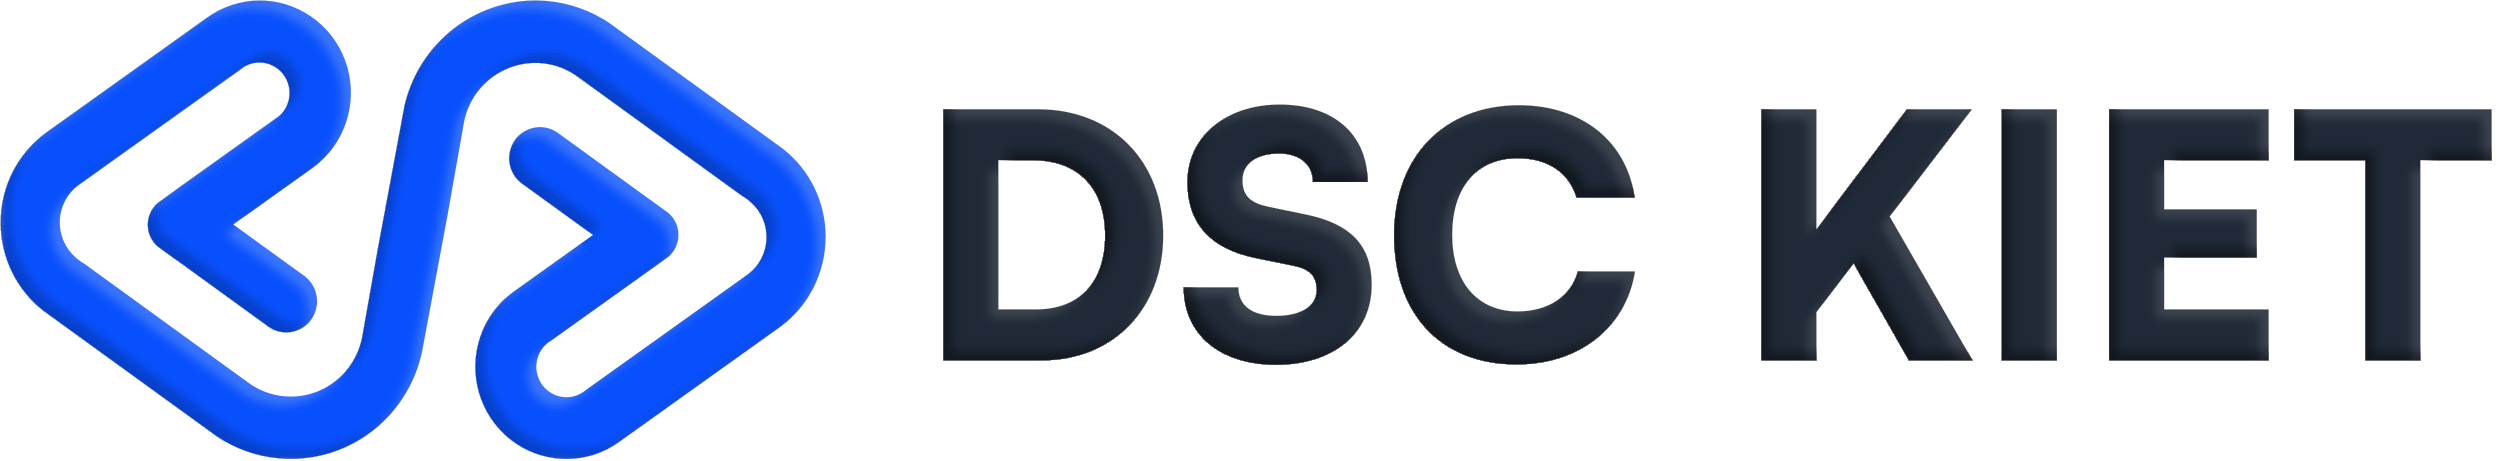
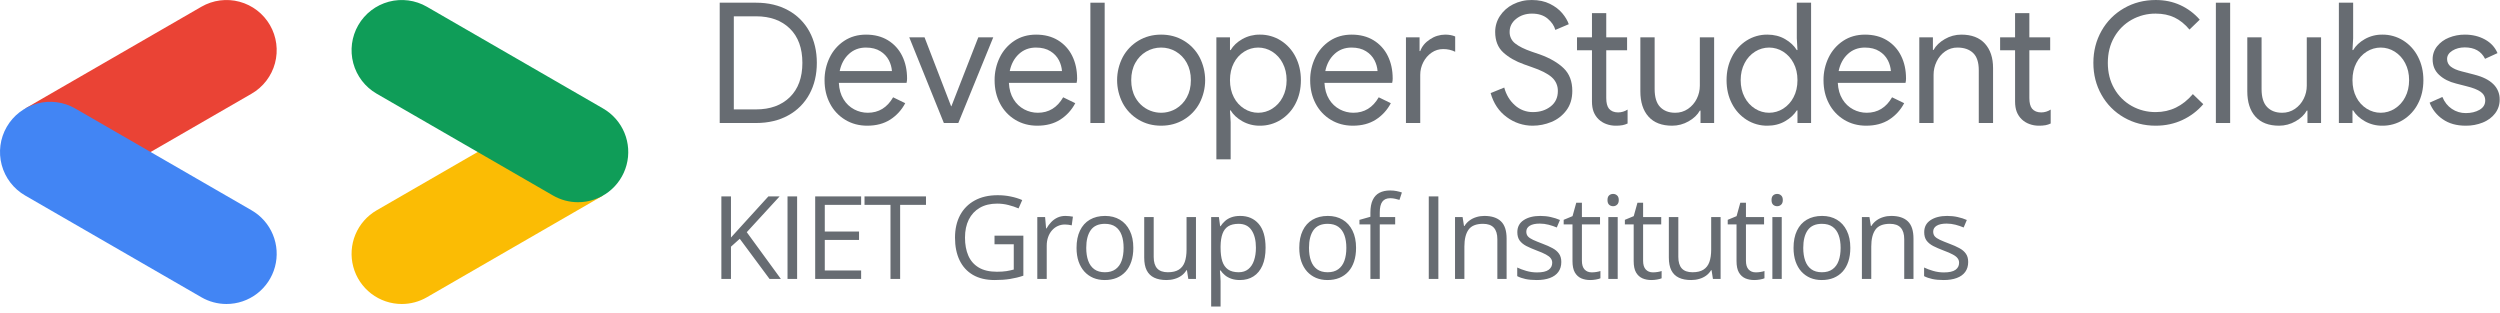
- <svg xmlns="http://www.w3.org/2000/svg" width="1091" height="201" viewBox="0 0 1091 201" fill="none">
-   <g filter="url(#filter0_ii)">
-     <path d="M360.301 103.211V103.322C360.306 111.066 358.477 118.697 354.967 125.577C351.457 132.457 346.368 138.384 340.129 142.862L270.197 192.819C263.483 197.66 255.442 200.256 247.198 200.245C246.519 200.245 245.848 200.245 245.177 200.193C236.96 199.772 229.076 196.778 222.613 191.624C216.149 186.47 211.427 179.411 209.097 171.423C206.767 163.435 206.944 154.911 209.605 147.029C212.266 139.147 217.28 132.297 223.952 127.424C224.292 127.166 224.641 126.917 224.997 126.676L236.034 118.803L258.821 102.531L242.291 90.549L228.172 80.338L227.637 79.951C224.786 77.793 222.897 74.577 222.388 71.01C221.878 67.442 222.79 63.816 224.92 60.929C227.052 58.042 230.228 56.13 233.751 55.614C237.275 55.098 240.857 56.021 243.708 58.178L262.904 72.095L282.015 85.942L285.021 88.117L290.327 91.959L291.524 92.818L291.626 92.904C293.018 94.071 294.139 95.534 294.907 97.189C295.677 98.844 296.076 100.651 296.076 102.48C296.076 104.309 295.677 106.116 294.907 107.771C294.139 109.426 293.018 110.889 291.626 112.055L290.081 113.156L281.744 119.164L270.639 127.089L270.316 127.321L240.601 148.543C239.94 148.929 239.315 149.375 238.733 149.875C236.209 152.027 234.576 155.061 234.16 158.376C233.745 161.691 234.577 165.042 236.491 167.764C238.406 170.485 241.262 172.377 244.492 173.063C247.722 173.75 251.089 173.18 253.922 171.467C254.522 171.111 255.09 170.703 255.62 170.247L285.411 148.973L289.597 145.982L325.127 120.599L325.263 120.505C325.645 120.255 326.018 119.989 326.375 119.714C328.781 117.932 330.761 115.627 332.17 112.967C333.578 110.308 334.38 107.362 334.516 104.348C334.651 101.333 334.117 98.326 332.951 95.548C331.787 92.77 330.021 90.292 327.784 88.297C326.62 87.234 325.341 86.305 323.973 85.529L292.186 62.493L289.64 60.637L252.878 33.991C252.41 33.63 251.926 33.277 251.434 32.942L251.375 32.899C247.357 30.162 242.773 28.39 237.975 27.721C233.177 27.051 228.291 27.501 223.691 29.037C219.091 30.572 214.9 33.151 211.435 36.578C207.971 40.005 205.327 44.189 203.704 48.809C203.209 50.212 202.815 51.648 202.523 53.107L202.261 54.603C202.261 54.603 202.261 54.603 202.261 54.654L195.342 93.704L193.643 102.781L184.763 150.383L184.169 153.546C183.489 156.753 182.54 159.896 181.333 162.941C176.983 173.945 169.475 183.377 159.78 190.02C150.084 196.663 138.644 200.213 126.938 200.211C125.078 200.211 123.236 200.125 121.427 199.944C111.861 199.054 102.663 195.773 94.659 190.395L91.22 187.902L21.806 137.644L18.937 135.555C13.148 131.041 8.459 125.244 5.229 118.609C1.998 111.973 0.313 104.677 0.301 97.279V97.168C0.296 89.424 2.126 81.793 5.636 74.913C9.146 68.034 14.234 62.106 20.474 57.628L90.405 7.671C97.12 2.83 105.161 0.234 113.404 0.245C114.084 0.245 114.754 0.245 115.425 0.297C123.642 0.718 131.527 3.712 137.99 8.866C144.453 14.02 149.176 21.078 151.506 29.067C153.836 37.055 153.658 45.579 150.997 53.461C148.336 61.343 143.322 68.193 136.65 73.066C136.31 73.324 135.963 73.573 135.606 73.814L124.568 81.687L101.791 97.959L118.32 109.941L132.431 120.152C132.606 120.273 132.784 120.402 132.965 120.539C134.377 121.607 135.568 122.947 136.468 124.481C137.369 126.015 137.963 127.714 138.215 129.48C138.468 131.247 138.374 133.046 137.939 134.776C137.505 136.505 136.737 138.131 135.682 139.561C134.627 140.99 133.304 142.196 131.789 143.108C130.273 144.019 128.595 144.62 126.851 144.876C125.106 145.131 123.329 145.036 121.62 144.596C119.912 144.156 118.306 143.38 116.894 142.311L97.698 128.395L78.587 114.548L75.582 112.416L70.276 108.574L69.079 107.715L68.977 107.629C67.585 106.462 66.464 104.999 65.695 103.344C64.926 101.689 64.527 99.882 64.527 98.053C64.527 96.224 64.926 94.417 65.695 92.762C66.464 91.107 67.585 89.644 68.977 88.478L70.522 87.377L78.834 81.326L89.938 73.401L90.261 73.169L119.975 51.947C120.637 51.561 121.262 51.115 121.843 50.614C124.315 48.45 125.899 45.431 126.289 42.147C126.679 38.862 125.846 35.549 123.952 32.853C122.059 30.158 119.241 28.273 116.048 27.568C112.857 26.863 109.519 27.388 106.689 29.04C106.629 29.083 106.561 29.109 106.511 29.152L106.664 29.04C106.063 29.396 105.495 29.805 104.965 30.26L105.135 30.14L104.991 30.26L75.2 51.517L71.014 54.508L35.484 79.891L35.348 79.985C34.966 80.235 34.592 80.501 34.236 80.776C31.83 82.558 29.85 84.864 28.441 87.523C27.032 90.182 26.231 93.128 26.096 96.142C25.96 99.157 26.495 102.164 27.66 104.942C28.825 107.72 30.59 110.198 32.826 112.193L32.945 112.296L32.801 112.193C33.115 112.485 33.438 112.76 33.777 113.052C34.664 113.783 35.613 114.433 36.613 114.995L36.486 114.9L36.638 114.995L68.425 138.031L70.972 139.888L107.734 166.534C108.2 166.895 108.684 167.247 109.177 167.582L109.236 167.625C113.564 170.561 118.539 172.374 123.722 172.905C128.905 173.437 134.138 172.67 138.96 170.672C143.782 168.674 148.045 165.506 151.372 161.448C154.7 157.39 156.991 152.566 158.045 147.4L158.308 145.904C158.308 145.904 158.308 145.904 158.308 145.853L164.854 108.935L166.943 97.761L175.721 50.666L176.511 46.463C177.182 43.434 178.093 40.465 179.236 37.584C183.587 26.564 191.098 17.117 200.804 10.462C210.508 3.806 221.96 0.248 233.682 0.245C235.541 0.245 237.383 0.331 239.192 0.511C248.758 1.402 257.956 4.683 265.961 10.061L269.357 12.554L338.797 62.846L341.666 64.935C347.454 69.449 352.144 75.246 355.374 81.881C358.604 88.516 360.29 95.813 360.301 103.211Z" fill="#0850FD" />
-   </g>
-   <g filter="url(#filter1_ii)">
-     <path d="M454.617 157.245C485.845 157.245 507.601 134.749 507.601 102.781C507.601 70.221 485.253 47.725 453.137 47.725H411.697V157.245H454.617ZM450.769 69.925C470.601 69.925 482.293 82.061 482.293 102.781C482.293 123.057 471.193 135.045 452.249 135.045H435.673V69.925H450.769ZM518.219 79.545C518.219 97.453 528.283 108.553 547.819 112.549L564.543 115.953C571.795 117.433 574.607 120.541 574.607 126.609C574.607 133.565 567.799 137.857 556.995 137.857C546.339 137.857 540.419 133.417 540.419 125.425H516.591C516.591 145.997 532.427 159.169 556.847 159.169C582.007 159.169 598.583 145.405 598.583 124.241C598.583 106.925 589.259 97.601 569.723 93.605L553.295 90.201C545.599 88.573 542.195 85.317 542.195 78.657C542.195 71.405 548.411 66.965 558.179 66.965C567.207 66.965 572.979 71.701 572.979 79.397H596.807C596.807 58.677 582.007 45.653 558.475 45.653C534.943 45.653 518.219 59.713 518.219 79.545ZM661.835 159.021C689.215 159.021 709.639 142.889 713.487 118.469H688.623C685.663 129.273 675.747 135.933 662.279 135.933C644.667 135.933 633.715 123.057 633.715 102.485C633.715 81.617 644.519 69.037 662.279 69.037C675.451 69.037 684.775 75.253 688.031 86.205H713.339C709.935 61.637 690.251 45.949 662.871 45.949C630.163 45.949 608.407 68.445 608.407 102.633C608.407 137.265 628.979 159.021 661.835 159.021ZM792.665 47.725H768.689V157.245H792.665V136.229L808.945 114.917L833.069 157.245H860.745L824.633 94.493L860.449 47.725H832.181L792.665 100.117V47.725ZM897.595 47.725H873.619V157.245H897.595V47.725ZM990.007 157.245V135.045H944.423V112.401H984.827V91.385H944.423V69.925H990.007V47.725H920.447V157.245H990.007ZM1001.19 69.925H1032.27V157.245H1056.24V69.925H1087.32V47.725H1001.19V69.925Z" fill="#1F2937" />
-   </g>
-   <defs>
-     <filter id="filter0_ii" x="-3.699" y="-3.755" width="368" height="208" filterUnits="userSpaceOnUse" color-interpolation-filters="sRGB">
-       <feFlood flood-opacity="0" result="BackgroundImageFix" />
-       <feBlend mode="normal" in="SourceGraphic" in2="BackgroundImageFix" result="shape" />
-       <feColorMatrix in="SourceAlpha" type="matrix" values="0 0 0 0 0 0 0 0 0 0 0 0 0 0 0 0 0 0 127 0" result="hardAlpha" />
-       <feOffset dx="4" dy="-4" />
-       <feGaussianBlur stdDeviation="2" />
-       <feComposite in2="hardAlpha" operator="arithmetic" k2="-1" k3="1" />
-       <feColorMatrix type="matrix" values="0 0 0 0 0 0 0 0 0 0 0 0 0 0 0 0 0 0 0.2 0" />
-       <feBlend mode="normal" in2="shape" result="effect1_innerShadow" />
-       <feColorMatrix in="SourceAlpha" type="matrix" values="0 0 0 0 0 0 0 0 0 0 0 0 0 0 0 0 0 0 127 0" result="hardAlpha" />
-       <feOffset dx="-4" dy="4" />
-       <feGaussianBlur stdDeviation="2" />
-       <feComposite in2="hardAlpha" operator="arithmetic" k2="-1" k3="1" />
-       <feColorMatrix type="matrix" values="0 0 0 0 1 0 0 0 0 1 0 0 0 0 1 0 0 0 0.2 0" />
-       <feBlend mode="normal" in2="effect1_innerShadow" result="effect2_innerShadow" />
-     </filter>
-     <filter id="filter1_ii" x="407.697" y="41.653" width="683.626" height="121.516" filterUnits="userSpaceOnUse" color-interpolation-filters="sRGB">
-       <feFlood flood-opacity="0" result="BackgroundImageFix" />
-       <feBlend mode="normal" in="SourceGraphic" in2="BackgroundImageFix" result="shape" />
-       <feColorMatrix in="SourceAlpha" type="matrix" values="0 0 0 0 0 0 0 0 0 0 0 0 0 0 0 0 0 0 127 0" result="hardAlpha" />
-       <feOffset dx="-4" dy="4" />
-       <feGaussianBlur stdDeviation="2" />
-       <feComposite in2="hardAlpha" operator="arithmetic" k2="-1" k3="1" />
-       <feColorMatrix type="matrix" values="0 0 0 0 0.658 0 0 0 0 0.658 0 0 0 0 0.658 0 0 0 0.2 0" />
-       <feBlend mode="normal" in2="shape" result="effect1_innerShadow" />
-       <feColorMatrix in="SourceAlpha" type="matrix" values="0 0 0 0 0 0 0 0 0 0 0 0 0 0 0 0 0 0 127 0" result="hardAlpha" />
-       <feOffset dx="4" dy="-4" />
-       <feGaussianBlur stdDeviation="2" />
-       <feComposite in2="hardAlpha" operator="arithmetic" k2="-1" k3="1" />
-       <feColorMatrix type="matrix" values="0 0 0 0 0 0 0 0 0 0 0 0 0 0 0 0 0 0 0.4 0" />
-       <feBlend mode="normal" in2="effect1_innerShadow" result="effect2_innerShadow" />
-     </filter>
-   </defs>
+ <svg xmlns="http://www.w3.org/2000/svg" width="4585" height="574" viewBox="0 0 4585 574" fill="none">
+   <path d="M274.313 279.863L461.427 171.83C482.573 159.621 498.003 139.512 504.323 115.926C510.643 92.341 507.334 67.21 495.126 46.064C482.917 24.918 462.808 9.487 439.222 3.167C415.636 -3.152 390.506 0.156 369.36 12.365L46.036 199.039L274.313 279.863Z" fill="#EA4335" />
+   <path d="M415.305 557.524C435.58 557.54 455.294 550.863 471.386 538.53C487.479 526.198 499.051 508.898 504.308 489.317C509.564 469.735 508.21 448.966 500.457 430.232C492.704 411.498 478.984 395.847 461.426 385.708L138.101 199.036C116.955 186.827 91.824 183.519 68.238 189.839C44.652 196.159 24.543 211.59 12.334 232.737C0.126 253.884 -3.182 279.014 3.138 302.6C9.458 326.186 24.889 346.295 46.035 358.504L369.359 545.173C383.32 553.264 399.17 557.524 415.305 557.524Z" fill="#4285F4" />
+   <path d="M736.932 557.524C753.068 557.525 768.918 553.265 782.878 545.175L1106.2 358.504L880.823 276.004L690.81 385.704C673.253 395.844 659.533 411.495 651.78 430.228C644.026 448.962 642.673 469.731 647.929 489.313C653.185 508.894 664.758 526.194 680.851 538.527C696.943 550.859 716.657 557.536 736.931 557.52L736.932 557.524Z" fill="#FBBC04" />
+   <path d="M1060.08 370.856C1080.35 370.872 1100.07 364.195 1116.16 351.862C1132.25 339.53 1143.83 322.23 1149.08 302.649C1154.34 283.067 1152.98 262.298 1145.23 243.564C1137.48 224.831 1123.76 209.18 1106.2 199.04L782.878 12.365C761.732 0.156 736.602 -3.153 713.016 3.167C689.43 9.487 669.321 24.917 657.112 46.063C644.903 67.21 641.594 92.34 647.914 115.926C654.234 139.512 669.664 159.621 690.81 171.83L1014.13 358.505C1028.09 366.593 1043.94 370.854 1060.08 370.856Z" fill="#0F9D58" />
+   <path d="M1319.94 4.945H1386.51C1409.11 4.945 1428.83 9.619 1445.68 18.968C1462.13 27.922 1475.62 41.467 1484.51 57.952C1493.55 74.593 1498.07 93.699 1498.07 115.272C1498.07 136.845 1493.55 155.953 1484.51 172.597C1475.62 189.083 1462.13 202.628 1445.68 211.581C1428.83 220.932 1409.11 225.606 1386.51 225.602H1319.94V4.945ZM1386.51 200.637C1412.6 200.637 1433.3 193.137 1448.61 178.137C1463.92 163.137 1471.57 142.181 1471.57 115.27C1471.57 88.358 1463.92 67.402 1448.61 52.402C1433.3 37.402 1412.6 29.902 1386.51 29.902H1345.83V200.637H1386.51Z" fill="#676C72" />
+   <path d="M1550.15 219.743C1538.28 212.604 1528.62 202.309 1522.26 190.005C1515.58 177.369 1512.24 163.141 1512.24 147.322C1512.09 132.812 1515.3 118.463 1521.64 105.41C1527.61 93.018 1536.82 82.474 1548.3 74.901C1559.8 67.301 1573.16 63.501 1588.36 63.501C1603.77 63.501 1617.13 66.942 1628.42 73.825C1639.66 80.637 1648.69 90.531 1654.47 102.331C1660.52 114.456 1663.55 128.323 1663.56 143.931C1663.6 146.631 1663.29 149.325 1662.63 151.944H1538.44C1539.05 163.861 1541.93 173.928 1547.07 182.144C1551.79 189.973 1558.55 196.367 1566.63 200.635C1574.28 204.679 1582.79 206.795 1591.44 206.797C1611.58 206.797 1627.09 197.346 1637.98 178.445L1660.17 189.231C1653.78 201.541 1644.27 211.955 1632.58 219.431C1620.97 226.827 1606.95 230.525 1590.52 230.525C1575.52 230.528 1562.06 226.934 1550.15 219.743ZM1635.82 130.373C1635.32 123.492 1633.43 116.782 1630.27 110.649C1626.71 103.779 1621.33 98.022 1614.71 94.008C1607.62 89.491 1598.74 87.231 1588.05 87.228C1575.73 87.228 1565.3 91.183 1556.77 99.093C1548.25 107.003 1542.65 117.43 1539.98 130.373H1635.82Z" fill="#676C72" />
+   <path d="M1667.56 68.43H1695.6L1744.3 194.781H1744.91L1794.22 68.43H1821.64L1757.54 225.597H1731.04L1667.56 68.43Z" fill="#676C72" />
+   <path d="M1862.02 219.743C1850.15 212.604 1840.49 202.309 1834.13 190.005C1827.45 177.369 1824.11 163.141 1824.11 147.322C1823.95 132.812 1827.17 118.464 1833.51 105.41C1839.48 93.017 1848.69 82.474 1860.17 74.901C1871.67 67.301 1885.03 63.501 1900.23 63.501C1915.64 63.501 1929 66.942 1940.3 73.825C1951.53 80.638 1960.56 90.532 1966.34 102.331C1972.39 114.456 1975.42 128.323 1975.43 143.931C1975.47 146.631 1975.16 149.325 1974.5 151.944H1850.31C1850.92 163.861 1853.8 173.928 1858.93 182.144C1863.65 189.974 1870.42 196.367 1878.5 200.635C1886.15 204.68 1894.66 206.796 1903.31 206.798C1923.44 206.798 1938.96 197.347 1949.85 178.446L1972.03 189.232C1965.65 201.542 1956.13 211.956 1944.45 219.432C1932.84 226.828 1918.82 230.526 1902.39 230.526C1887.39 230.528 1873.93 226.934 1862.02 219.743ZM1947.69 130.373C1947.19 123.491 1945.3 116.782 1942.14 110.649C1938.58 103.779 1933.2 98.022 1926.58 94.008C1919.49 89.491 1910.61 87.231 1899.92 87.228C1887.59 87.228 1877.17 91.183 1868.64 99.093C1860.12 107.003 1854.52 117.43 1851.85 130.373H1947.69Z" fill="#676C72" />
+   <path d="M1999.77 4.945H2025.97V225.597H1999.77V4.945Z" fill="#676C72" />
+   <path d="M2087.91 219.435C2075.72 212.191 2065.76 201.746 2059.09 189.235C2052.31 176.195 2048.77 161.713 2048.77 147.015C2048.77 132.317 2052.31 117.835 2059.09 104.795C2065.76 92.285 2075.72 81.84 2087.91 74.595C2100.23 67.196 2114.1 63.497 2129.51 63.497C2144.92 63.497 2158.79 67.195 2171.11 74.591C2183.29 81.837 2193.26 92.282 2199.92 104.791C2206.71 117.831 2210.25 132.313 2210.25 147.011C2210.25 161.71 2206.71 176.192 2199.92 189.231C2193.26 201.741 2183.29 212.186 2171.11 219.431C2158.78 226.827 2144.92 230.525 2129.51 230.525C2114.1 230.525 2100.24 226.828 2087.91 219.435ZM2156.48 199.557C2164.93 194.591 2171.86 187.396 2176.51 178.757C2181.54 169.719 2184.06 159.138 2184.06 147.015C2184.06 134.892 2181.54 124.311 2176.51 115.273C2171.86 106.637 2164.93 99.442 2156.48 94.473C2148.3 89.684 2138.99 87.183 2129.51 87.23C2119.83 87.189 2110.31 89.776 2101.98 94.714C2093.65 99.653 2086.82 106.758 2082.21 115.274C2077.17 124.317 2074.66 134.897 2074.66 147.016C2074.66 159.135 2077.18 169.715 2082.21 178.758C2085.66 185.064 2090.33 190.617 2095.95 195.091C2101.58 199.564 2108.04 202.867 2114.96 204.805C2121.88 206.743 2129.12 207.277 2136.25 206.376C2143.38 205.475 2150.26 203.157 2156.48 199.558L2156.48 199.557Z" fill="#676C72" />
+   <path d="M2230.83 68.43H2255.79V91.85H2257.02C2261.74 83.839 2268.88 77.11 2278.44 71.665C2288.27 66.151 2299.38 63.333 2310.64 63.497C2324.15 63.367 2337.41 67.11 2348.86 74.283C2360.46 81.582 2369.84 91.921 2375.98 104.176C2382.55 116.917 2385.84 131.195 2385.84 147.012C2385.84 163.037 2382.55 177.368 2375.98 190.003C2369.8 202.195 2360.43 212.475 2348.86 219.741C2337.41 226.914 2324.15 230.657 2310.64 230.527C2299.38 230.691 2288.27 227.874 2278.44 222.361C2268.89 216.92 2261.75 210.294 2257.02 202.483H2255.79L2257.02 224.055V292.162H2230.83L2230.83 68.43ZM2333.14 199.404C2341.36 194.248 2348.02 186.95 2352.4 178.294C2357.23 169.154 2359.64 158.727 2359.65 147.014C2359.65 135.301 2357.23 124.874 2352.4 115.734C2348.02 107.079 2341.36 99.781 2333.14 94.625C2325.49 89.793 2316.62 87.228 2307.56 87.228C2298.51 87.228 2289.64 89.793 2281.99 94.625C2273.82 99.726 2267.21 106.975 2262.88 115.58C2258.15 124.623 2255.79 135.101 2255.79 147.014C2255.8 158.927 2258.16 169.405 2262.88 178.448C2267.2 187.054 2273.81 194.304 2281.99 199.404C2289.64 204.236 2298.51 206.8 2307.56 206.8C2316.62 206.8 2325.49 204.236 2333.14 199.404Z" fill="#676C72" />
+   <path d="M2440.77 219.743C2428.89 212.604 2419.24 202.309 2412.88 190.005C2406.2 177.369 2402.86 163.141 2402.86 147.322C2402.7 132.812 2405.92 118.464 2412.26 105.41C2418.23 93.017 2427.44 82.474 2438.92 74.901C2450.42 67.301 2463.78 63.501 2478.98 63.501C2494.39 63.501 2507.74 66.942 2519.04 73.825C2530.28 80.638 2539.31 90.532 2545.08 102.331C2551.14 114.456 2554.17 128.323 2554.18 143.931C2554.22 146.631 2553.91 149.325 2553.25 151.944H2429.05C2429.67 163.861 2432.55 173.928 2437.68 182.144C2442.4 189.974 2449.17 196.367 2457.25 200.635C2464.9 204.68 2473.41 206.796 2482.06 206.798C2502.19 206.798 2517.71 197.347 2528.59 178.446L2550.78 189.232C2544.4 201.542 2534.88 211.956 2523.2 219.432C2511.59 226.828 2497.57 230.526 2481.14 230.526C2466.14 230.528 2452.68 226.934 2440.77 219.743ZM2526.44 130.373C2525.94 123.491 2524.05 116.782 2520.89 110.649C2517.33 103.779 2511.94 98.022 2505.33 94.008C2498.24 89.491 2489.35 87.231 2478.67 87.228C2466.34 87.228 2455.92 91.183 2447.39 99.093C2438.86 107.003 2433.26 117.43 2430.59 130.373H2526.44Z" fill="#676C72" />
+   <path d="M2578.52 68.43H2603.48V93.697H2604.71C2607.79 85.068 2613.75 77.878 2622.59 72.125C2630.77 66.572 2640.43 63.57 2650.32 63.497C2657.51 63.497 2663.67 64.627 2668.81 66.886V94.93C2661.9 91.57 2654.3 89.881 2646.62 90C2639.14 89.963 2631.82 92.227 2625.67 96.486C2619.19 100.926 2613.95 106.928 2610.41 113.936C2606.61 121.23 2604.66 129.341 2604.71 137.564V225.597H2578.51L2578.52 68.43Z" fill="#676C72" />
+   <path d="M2763.42 214.812C2749.04 204.335 2739.17 189.646 2733.83 170.743L2758.8 160.574C2762.29 173.724 2768.76 184.51 2778.21 192.932C2787.3 201.219 2799.2 205.737 2811.49 205.567C2824.23 205.567 2835.01 202.126 2843.85 195.243C2852.69 188.36 2857.11 178.96 2857.1 167.043C2857.22 162.238 2856.27 157.466 2854.33 153.07C2852.38 148.674 2849.49 144.763 2845.86 141.618C2838.35 134.944 2826.08 128.729 2809.03 122.973L2795.16 118.043C2779.55 112.496 2766.81 105.203 2756.95 96.162C2747.09 87.121 2742.16 74.588 2742.16 58.562C2742.11 48.218 2745.11 38.091 2750.78 29.439C2756.76 20.299 2765.06 12.909 2774.82 8.021C2785.5 2.582 2797.35 -0.168 2809.34 0.008C2822.07 0.008 2833.17 2.371 2842.62 7.096C2852.08 11.821 2859.63 17.574 2865.27 24.354C2870.92 31.134 2874.87 37.811 2877.13 44.386L2852.48 54.864C2850.42 47.264 2845.75 40.381 2838.46 34.216C2831.17 28.051 2821.56 24.971 2809.64 24.977C2798.34 24.977 2788.68 28.161 2780.67 34.53C2772.66 40.899 2768.66 48.911 2768.66 58.568C2768.57 62.639 2769.44 66.674 2771.21 70.342C2772.98 74.011 2775.59 77.21 2778.83 79.678C2785.61 85.124 2795.88 90.209 2809.64 94.932L2824.13 99.863C2842.82 106.643 2857.41 115.118 2867.89 125.288C2878.37 135.458 2883.61 149.274 2883.6 166.737C2883.6 180.913 2879.96 192.829 2872.67 202.485C2865.6 211.97 2856.05 219.327 2845.08 223.75C2834.23 228.219 2822.61 230.522 2810.88 230.529C2793.77 230.58 2777.11 225.063 2763.42 214.812Z" fill="#676C72" />
+   <path d="M2945.7 227.397C2940.61 225.525 2935.94 222.642 2931.99 218.923C2927.94 215.046 2924.79 210.335 2922.74 205.117C2920.69 199.889 2919.66 193.509 2919.66 185.977V92.159H2892.23V68.43H2919.66V24.053H2945.86V68.43H2984.07V92.159H2945.86V179.723C2945.86 188.546 2947.5 195.057 2950.79 199.255C2954.69 203.877 2960.34 206.186 2967.74 206.183C2973.87 206.131 2979.87 204.312 2985 200.944V226.523C2982 227.931 2978.84 228.966 2975.6 229.604C2971.58 230.288 2967.5 230.598 2963.42 230.529C2957.37 230.585 2951.37 229.523 2945.7 227.397Z" fill="#676C72" />
+   <path d="M3023.36 213.888C3013.39 202.794 3008.41 187.282 3008.42 167.353V68.43H3034.61V163.347C3034.61 178.347 3038 189.339 3044.78 196.322C3051.56 203.305 3060.7 206.798 3072.21 206.8C3080.61 206.931 3088.85 204.454 3095.78 199.712C3102.63 195.03 3108.15 188.661 3111.81 181.221C3115.57 173.768 3117.53 165.532 3117.51 157.183V68.43H3143.71V225.597H3118.74V202.797H3117.51C3113.2 210.607 3106.31 217.181 3096.86 222.519C3087.67 227.791 3077.26 230.554 3066.66 230.532C3047.76 230.53 3033.32 224.982 3023.36 213.888Z" fill="#676C72" />
+   <path d="M3203.34 219.743C3191.83 212.443 3182.51 202.167 3176.37 190.005C3169.79 177.369 3166.51 163.039 3166.51 147.014C3166.51 131.196 3169.8 116.917 3176.37 104.178C3182.48 91.953 3191.8 81.619 3203.34 74.285C3214.72 67.099 3227.93 63.353 3241.4 63.497C3253.52 63.497 3264.3 66.219 3273.75 71.663C3283.21 77.107 3290.4 83.835 3295.33 91.848H3296.56L3295.33 69.969V4.945H3321.53V225.597H3296.56V202.485H3295.33C3290.4 210.296 3283.21 216.922 3273.76 222.363C3264.31 227.804 3253.53 230.526 3241.4 230.529C3227.94 230.675 3214.72 226.929 3203.34 219.743ZM3270.21 199.404C3278.33 194.243 3284.93 187.009 3289.32 178.448C3294.14 169.41 3296.56 158.932 3296.56 147.014C3296.56 135.096 3294.15 124.618 3289.32 115.58C3284.93 107.02 3278.33 99.786 3270.21 94.625C3262.53 89.792 3253.63 87.228 3244.55 87.228C3235.48 87.228 3226.58 89.792 3218.9 94.625C3210.68 99.78 3204.02 107.078 3199.64 115.734C3194.81 124.879 3192.39 135.306 3192.4 147.014C3192.4 158.722 3194.81 169.149 3199.64 178.294C3204.02 186.951 3210.68 194.249 3218.9 199.404C3226.58 204.236 3235.48 206.799 3244.55 206.799C3253.63 206.799 3262.53 204.236 3270.21 199.404Z" fill="#676C72" />
+   <path d="M3382.23 219.743C3370.36 212.604 3360.71 202.309 3354.34 190.005C3347.66 177.369 3344.33 163.141 3344.33 147.322C3344.17 132.812 3347.39 118.464 3353.73 105.41C3359.69 93.018 3368.9 82.474 3380.38 74.901C3391.89 67.301 3405.24 63.501 3420.45 63.501C3435.86 63.501 3449.21 66.942 3460.51 73.825C3471.74 80.637 3480.78 90.531 3486.55 102.331C3492.61 114.456 3495.64 128.323 3495.64 143.931C3495.69 146.631 3495.38 149.325 3494.72 151.944H3370.52C3371.14 163.861 3374.01 173.928 3379.15 182.144C3383.87 189.973 3390.63 196.367 3398.72 200.635C3406.36 204.68 3414.88 206.795 3423.53 206.798C3443.66 206.798 3459.17 197.347 3470.06 178.446L3492.25 189.232C3485.86 201.542 3476.35 211.956 3464.67 219.432C3453.06 226.828 3439.04 230.526 3422.6 230.526C3407.6 230.528 3394.15 226.934 3382.23 219.743ZM3467.9 130.373C3467.4 123.491 3465.52 116.782 3462.36 110.649C3458.79 103.779 3453.41 98.022 3446.79 94.008C3439.71 89.491 3430.82 87.231 3420.14 87.228C3407.81 87.228 3397.38 91.183 3388.86 99.093C3380.33 107.003 3374.73 117.43 3372.06 130.373H3467.9Z" fill="#676C72" />
+   <path d="M3519.98 68.43H3544.94V91.543H3546.17C3550.49 83.737 3557.37 77.111 3566.82 71.665C3575.98 66.3 3586.41 63.481 3597.02 63.499C3615.92 63.499 3630.36 68.995 3640.32 79.986C3650.29 90.977 3655.27 105.924 3655.27 124.825V225.597H3629.08V128.832C3629.08 114.246 3625.58 103.665 3618.6 97.09C3611.61 90.514 3602.06 87.227 3589.94 87.228C3581.83 87.13 3573.89 89.612 3567.29 94.316C3560.58 99.082 3555.21 105.506 3551.72 112.961C3548.06 120.499 3546.17 128.772 3546.18 137.152V225.597H3519.98V68.43Z" fill="#676C72" />
+   <path d="M3721.68 227.397C3716.58 225.524 3711.92 222.642 3707.97 218.923C3703.92 215.046 3700.76 210.335 3698.72 205.117C3696.67 199.889 3695.64 193.509 3695.64 185.977V92.159H3668.21V68.43H3695.64V24.053H3721.84V68.43H3760.04V92.159H3721.83V179.723C3721.83 188.546 3723.47 195.057 3726.76 199.255C3730.66 203.877 3736.31 206.186 3743.71 206.183C3749.85 206.131 3755.84 204.312 3760.97 200.944V226.523C3757.97 227.931 3754.81 228.966 3751.57 229.604C3747.55 230.288 3743.47 230.598 3739.39 230.529C3733.35 230.584 3727.34 229.522 3721.68 227.397Z" fill="#676C72" />
+   <path d="M3895.34 215.429C3878.12 205.606 3863.89 191.276 3854.2 173.979C3844.23 156.413 3839.25 136.844 3839.25 115.272C3839.26 93.7 3844.24 74.131 3854.2 56.565C3863.9 39.269 3878.12 24.94 3895.34 15.115C3912.8 5.052 3932.22 0.019 3953.59 0.015C3970.02 0.015 3985.07 3.148 3998.73 9.415C4012.36 15.66 4024.5 24.749 4034.33 36.072L4015.53 54.255C4007.1 44.188 3997.91 36.792 3987.95 32.066C3977.99 27.34 3966.53 24.977 3953.58 24.977C3938.16 24.822 3922.97 28.7 3909.51 36.225C3896.18 43.697 3885.15 54.675 3877.61 67.968C3869.7 81.635 3865.75 97.401 3865.75 115.268C3865.75 133.135 3869.71 148.903 3877.61 162.573C3885.15 175.868 3896.18 186.845 3909.51 194.315C3922.97 201.842 3938.16 205.72 3953.58 205.563C3980.29 205.563 4002.99 194.572 4021.69 172.589L4040.8 191.079C4030.39 203.304 4017.46 213.134 4002.89 219.893C3987.89 226.981 3971.45 230.525 3953.58 230.525C3932.21 230.528 3912.8 225.496 3895.34 215.429Z" fill="#676C72" />
+   <path d="M4063.91 4.945H4090.1V225.597H4063.91V4.945Z" fill="#676C72" />
+   <path d="M4136.48 213.888C4126.52 202.794 4121.53 187.282 4121.54 167.353V68.43H4147.73V163.347C4147.73 178.347 4151.12 189.339 4157.9 196.322C4164.68 203.305 4173.82 206.798 4185.33 206.8C4193.73 206.931 4201.97 204.455 4208.91 199.712C4215.75 195.03 4221.27 188.661 4224.93 181.221C4228.7 173.768 4230.65 165.532 4230.63 157.183V68.43H4256.83V225.597H4231.87V202.797H4230.64C4226.32 210.607 4219.44 217.181 4209.99 222.519C4200.8 227.791 4190.38 230.554 4179.79 230.532C4160.88 230.53 4146.45 224.982 4136.48 213.888Z" fill="#676C72" />
+   <path d="M4337.1 222.363C4327.55 216.922 4320.41 210.296 4315.68 202.485H4314.45V225.597H4289.49V4.945H4315.68V69.971L4314.45 91.85H4315.68C4320.41 83.839 4327.55 77.11 4337.1 71.665C4346.93 66.152 4358.04 63.335 4369.3 63.499C4382.81 63.369 4396.07 67.112 4407.52 74.285C4419.12 81.585 4428.5 91.923 4434.64 104.178C4441.21 116.919 4444.5 131.197 4444.5 147.014C4444.5 163.039 4441.21 177.37 4434.64 190.005C4428.46 202.197 4419.09 212.477 4407.52 219.743C4396.07 226.916 4382.81 230.659 4369.3 230.529C4358.04 230.693 4346.93 227.876 4337.1 222.363ZM4391.8 199.404C4400.02 194.248 4406.68 186.95 4411.07 178.294C4415.89 169.154 4418.3 158.727 4418.31 147.014C4418.31 135.301 4415.9 124.874 4411.07 115.734C4406.68 107.079 4400.02 99.781 4391.8 94.625C4384.15 89.793 4375.28 87.228 4366.23 87.228C4357.17 87.228 4348.3 89.793 4340.65 94.625C4332.48 99.726 4325.87 106.975 4321.54 115.58C4316.81 124.623 4314.45 135.101 4314.45 147.014C4314.46 158.927 4316.82 169.405 4321.54 178.448C4325.87 187.054 4332.48 194.304 4340.65 199.404C4348.3 204.236 4357.17 206.8 4366.23 206.8C4375.28 206.8 4384.15 204.236 4391.8 199.404Z" fill="#676C72" />
+   <path d="M4479.94 218.665C4469.02 211.236 4460.63 200.643 4455.91 188.309L4479.33 177.832C4483.23 187.284 4489.03 194.577 4496.74 199.712C4504.24 204.786 4513.11 207.47 4522.16 207.412C4532.02 207.412 4540.45 205.409 4547.43 201.403C4554.42 197.397 4557.91 191.697 4557.91 184.303C4557.91 177.729 4555.14 172.438 4549.59 168.431C4544.04 164.424 4535.31 160.982 4523.4 158.107L4504.29 153.177C4491.75 150.095 4481.48 144.856 4473.47 137.46C4465.46 130.064 4461.45 120.511 4461.45 108.8C4461.32 100.133 4464.21 91.69 4469.62 84.916C4475.35 77.819 4482.84 72.347 4491.34 69.045C4500.65 65.296 4510.59 63.411 4520.62 63.497C4534.38 63.497 4546.66 66.476 4557.45 72.433C4568.24 78.39 4575.89 86.711 4580.41 97.396L4557.6 107.874C4550.62 93.905 4538.19 86.92 4520.31 86.918C4511.68 86.918 4504.13 88.921 4497.66 92.928C4491.19 96.935 4487.96 102.019 4487.95 108.182C4487.89 110.889 4488.47 113.573 4489.65 116.011C4490.83 118.449 4492.57 120.572 4494.73 122.204C4499.25 125.804 4506.03 128.732 4515.07 130.987L4537.88 136.843C4553.29 140.748 4564.9 146.551 4572.7 154.254C4576.49 157.893 4579.49 162.277 4581.5 167.13C4583.52 171.983 4584.51 177.2 4584.41 182.454C4584.57 191.623 4581.64 200.58 4576.09 207.879C4570.55 215.174 4563.05 220.774 4553.59 224.679C4543.6 228.683 4532.92 230.672 4522.16 230.534C4505.31 230.531 4491.24 226.574 4479.94 218.665Z" fill="#676C72" />
+   <path d="M1432.09 511.523H1411.29L1356.73 437.923L1340.59 452.416V511.523H1322.99V360.183H1340.59V435.646C1344.52 431.16 1348.56 426.709 1352.7 422.292C1356.84 417.807 1360.94 413.287 1365.02 408.732L1409.22 360.183H1429.82L1369.57 425.812L1432.09 511.523ZM1444.32 511.523V360.183H1461.91V511.523H1444.32ZM1579.31 511.523H1495.05V360.183H1579.31V375.71H1512.65V424.673H1575.48V439.994H1512.65V495.996H1579.31V511.523ZM1650.85 511.523H1633.15V375.71H1585.53V360.183H1698.26V375.71H1650.85V511.523ZM1823.94 432.23H1876.84V505.623C1868.9 508.314 1860.72 510.315 1852.31 511.626C1843.95 512.938 1834.6 513.593 1824.25 513.593C1808.52 513.593 1795.23 510.453 1784.4 504.173C1773.63 497.893 1765.46 488.957 1759.87 477.363C1754.28 465.7 1751.48 451.863 1751.48 435.853C1751.48 420.188 1754.55 406.524 1760.69 394.861C1766.9 383.198 1775.84 374.158 1787.5 367.74C1799.24 361.253 1813.31 358.009 1829.74 358.009C1838.16 358.009 1846.13 358.803 1853.65 360.39C1861.24 361.908 1868.28 364.082 1874.77 366.912L1868.04 382.232C1862.45 379.817 1856.27 377.746 1849.51 376.021C1842.82 374.296 1835.88 373.433 1828.7 373.433C1816.35 373.433 1805.76 375.986 1796.92 381.093C1788.16 386.2 1781.43 393.412 1776.74 402.728C1772.11 412.044 1769.8 423.086 1769.8 435.853C1769.8 448.482 1771.84 459.489 1775.91 468.875C1779.98 478.191 1786.33 485.437 1794.96 490.613C1803.58 495.789 1814.69 498.376 1828.29 498.376C1835.12 498.376 1840.99 497.997 1845.89 497.238C1850.79 496.41 1855.24 495.444 1859.24 494.339V447.964H1823.94V432.23ZM1953.97 396C1956.24 396 1958.62 396.138 1961.11 396.414C1963.59 396.621 1965.8 396.931 1967.73 397.345L1965.56 413.287C1963.7 412.804 1961.63 412.424 1959.35 412.148C1957.07 411.872 1954.93 411.734 1952.93 411.734C1948.38 411.734 1944.06 412.666 1939.99 414.529C1935.99 416.323 1932.47 418.945 1929.43 422.396C1926.4 425.778 1924.02 429.884 1922.29 434.714C1920.56 439.476 1919.7 444.79 1919.7 450.656V511.523H1902.41V398.07H1916.7L1918.56 418.98H1919.29C1921.63 414.77 1924.46 410.94 1927.78 407.49C1931.09 403.97 1934.92 401.175 1939.27 399.105C1943.68 397.035 1948.58 396 1953.97 396ZM2078.5 454.589C2078.5 463.906 2077.3 472.222 2074.88 479.537C2072.46 486.852 2068.98 493.028 2064.43 498.066C2059.87 503.104 2054.35 506.968 2047.86 509.66C2041.44 512.282 2034.16 513.593 2026.02 513.593C2018.43 513.593 2011.46 512.282 2005.11 509.66C1998.83 506.968 1993.38 503.104 1988.76 498.066C1984.2 493.028 1980.65 486.852 1978.09 479.537C1975.61 472.222 1974.37 463.906 1974.37 454.589C1974.37 442.167 1976.47 431.609 1980.68 422.914C1984.89 414.149 1990.89 407.49 1998.69 402.935C2006.56 398.311 2015.91 396 2026.75 396C2037.1 396 2046.14 398.311 2053.87 402.935C2061.66 407.559 2067.7 414.253 2071.98 423.017C2076.33 431.712 2078.5 442.236 2078.5 454.589ZM1992.17 454.589C1992.17 463.699 1993.38 471.6 1995.79 478.294C1998.21 484.988 2001.94 490.164 2006.97 493.822C2012.01 497.479 2018.5 499.308 2026.43 499.308C2034.3 499.308 2040.75 497.479 2045.79 493.822C2050.9 490.164 2054.66 484.988 2057.08 478.294C2059.49 471.6 2060.7 463.699 2060.7 454.589C2060.7 445.549 2059.49 437.751 2057.08 431.195C2054.66 424.57 2050.93 419.463 2045.9 415.875C2040.86 412.286 2034.34 410.492 2026.33 410.492C2014.53 410.492 2005.87 414.391 2000.35 422.189C1994.9 429.987 1992.17 440.787 1992.17 454.589ZM2193.41 398.07V511.523H2179.34L2176.85 495.582H2175.92C2173.57 499.515 2170.54 502.828 2166.81 505.519C2163.08 508.21 2158.87 510.212 2154.18 511.523C2149.56 512.903 2144.62 513.593 2139.38 513.593C2130.41 513.593 2122.89 512.144 2116.81 509.246C2110.74 506.347 2106.15 501.861 2103.04 495.789C2100.01 489.716 2098.49 481.917 2098.49 472.394V398.07H2115.88V471.152C2115.88 480.606 2118.02 487.68 2122.3 492.373C2126.58 496.996 2133.1 499.308 2141.86 499.308C2150.28 499.308 2156.98 497.721 2161.95 494.546C2166.98 491.372 2170.61 486.714 2172.81 480.572C2175.02 474.361 2176.13 466.77 2176.13 457.798V398.07H2193.41ZM2274.58 396C2288.73 396 2300.01 400.865 2308.43 410.595C2316.85 420.326 2321.06 434.956 2321.06 454.486C2321.06 467.391 2319.12 478.225 2315.26 486.99C2311.4 495.754 2305.94 502.379 2298.9 506.865C2291.93 511.35 2283.69 513.593 2274.16 513.593C2268.16 513.593 2262.88 512.8 2258.33 511.212C2253.77 509.625 2249.87 507.486 2246.63 504.794C2243.39 502.103 2240.69 499.17 2238.55 495.996H2237.31C2237.52 498.687 2237.76 501.931 2238.04 505.726C2238.38 509.522 2238.55 512.834 2238.55 515.664V562.246H2221.27V398.07H2235.45L2237.73 414.839H2238.55C2240.76 411.389 2243.45 408.249 2246.63 405.419C2249.8 402.521 2253.67 400.244 2258.22 398.587C2262.85 396.862 2268.3 396 2274.58 396ZM2271.58 410.492C2263.71 410.492 2257.36 412.01 2252.53 415.046C2247.77 418.083 2244.28 422.638 2242.07 428.71C2239.87 434.714 2238.69 442.271 2238.55 451.38V454.693C2238.55 464.285 2239.59 472.394 2241.66 479.019C2243.8 485.644 2247.28 490.682 2252.12 494.132C2257.02 497.583 2263.57 499.308 2271.78 499.308C2278.82 499.308 2284.69 497.41 2289.38 493.615C2294.07 489.819 2297.56 484.54 2299.84 477.777C2302.18 470.945 2303.36 463.112 2303.36 454.279C2303.36 440.891 2300.73 430.263 2295.49 422.396C2290.31 414.46 2282.34 410.492 2271.58 410.492ZM2487.01 454.589C2487.01 463.906 2485.8 472.222 2483.39 479.537C2480.97 486.852 2477.49 493.028 2472.93 498.066C2468.38 503.104 2462.86 506.968 2456.37 509.66C2449.95 512.282 2442.67 513.593 2434.53 513.593C2426.94 513.593 2419.97 512.282 2413.62 509.66C2407.34 506.968 2401.88 503.104 2397.26 498.066C2392.71 493.028 2389.15 486.852 2386.6 479.537C2384.11 472.222 2382.87 463.906 2382.87 454.589C2382.87 442.167 2384.98 431.609 2389.19 422.914C2393.4 414.149 2399.4 407.49 2407.2 402.935C2415.07 398.311 2424.42 396 2435.25 396C2445.6 396 2454.64 398.311 2462.37 402.935C2470.17 407.559 2476.21 414.253 2480.49 423.017C2484.84 431.712 2487.01 442.236 2487.01 454.589ZM2400.68 454.589C2400.68 463.699 2401.88 471.6 2404.3 478.294C2406.72 484.988 2410.44 490.164 2415.48 493.822C2420.52 497.479 2427 499.308 2434.94 499.308C2442.81 499.308 2449.26 497.479 2454.3 493.822C2459.4 490.164 2463.17 484.988 2465.58 478.294C2468 471.6 2469.2 463.699 2469.2 454.589C2469.2 445.549 2468 437.751 2465.58 431.195C2463.17 424.57 2459.44 419.463 2454.4 415.875C2449.36 412.286 2442.84 410.492 2434.84 410.492C2423.04 410.492 2414.38 414.391 2408.85 422.189C2403.4 429.987 2400.68 440.787 2400.68 454.589ZM2558.75 411.527H2530.49V511.523H2513.31V411.527H2493.23V403.246L2513.31 397.552V389.996C2513.31 380.472 2514.73 372.743 2517.55 366.808C2520.38 360.804 2524.49 356.388 2529.87 353.558C2535.26 350.729 2541.81 349.314 2549.54 349.314C2553.89 349.314 2557.86 349.694 2561.45 350.453C2565.1 351.212 2568.31 352.074 2571.07 353.041L2566.62 366.601C2564.27 365.842 2561.62 365.152 2558.65 364.531C2555.75 363.841 2552.78 363.496 2549.75 363.496C2543.19 363.496 2538.33 365.635 2535.15 369.914C2532.05 374.123 2530.49 380.748 2530.49 389.789V398.07H2558.75V411.527ZM2620.36 511.523V360.183H2637.96V511.523H2620.36ZM2722.23 396C2735.69 396 2745.87 399.312 2752.77 405.937C2759.67 412.493 2763.12 423.052 2763.12 437.613V511.523H2746.14V438.751C2746.14 429.297 2743.97 422.223 2739.62 417.531C2735.34 412.838 2728.75 410.492 2719.85 410.492C2707.29 410.492 2698.46 414.046 2693.35 421.154C2688.24 428.262 2685.69 438.579 2685.69 452.105V511.523H2668.51V398.07H2682.38L2684.96 414.425H2685.9C2688.31 410.423 2691.38 407.076 2695.11 404.384C2698.84 401.624 2703.01 399.554 2707.63 398.173C2712.26 396.724 2717.12 396 2722.23 396ZM2863.43 480.468C2863.43 487.714 2861.6 493.822 2857.95 498.791C2854.36 503.69 2849.18 507.382 2842.42 509.867C2835.73 512.351 2827.72 513.593 2818.4 513.593C2810.47 513.593 2803.6 512.972 2797.8 511.73C2792.01 510.488 2786.94 508.728 2782.59 506.451V490.613C2787.21 492.89 2792.73 494.96 2799.15 496.824C2805.57 498.687 2812.12 499.619 2818.82 499.619C2828.62 499.619 2835.73 498.031 2840.14 494.857C2844.56 491.682 2846.77 487.369 2846.77 481.917C2846.77 478.812 2845.87 476.086 2844.08 473.74C2842.35 471.324 2839.42 469.013 2835.28 466.804C2831.14 464.527 2825.41 462.042 2818.09 459.351C2810.85 456.591 2804.57 453.865 2799.25 451.173C2794.01 448.413 2789.94 445.066 2787.04 441.132C2784.21 437.199 2782.79 432.092 2782.79 425.812C2782.79 416.22 2786.66 408.87 2794.39 403.763C2802.19 398.587 2812.4 396 2825.03 396C2831.86 396 2838.24 396.69 2844.18 398.07C2850.18 399.381 2855.77 401.175 2860.95 403.453L2855.15 417.22C2850.46 415.219 2845.46 413.528 2840.14 412.148C2834.83 410.768 2829.41 410.078 2823.89 410.078C2815.95 410.078 2809.85 411.389 2805.57 414.011C2801.36 416.634 2799.25 420.222 2799.25 424.777C2799.25 428.296 2800.22 431.195 2802.15 433.472C2804.15 435.75 2807.33 437.889 2811.68 439.89C2816.02 441.891 2821.75 444.238 2828.86 446.929C2835.97 449.552 2842.11 452.278 2847.28 455.107C2852.46 457.867 2856.43 461.249 2859.19 465.251C2862.02 469.185 2863.43 474.257 2863.43 480.468ZM2919.24 499.515C2922.07 499.515 2924.96 499.274 2927.93 498.791C2930.9 498.307 2933.31 497.721 2935.18 497.031V510.384C2933.18 511.281 2930.38 512.041 2926.79 512.662C2923.27 513.283 2919.82 513.593 2916.44 513.593C2910.44 513.593 2904.99 512.558 2900.09 510.488C2895.19 508.348 2891.25 504.76 2888.29 499.722C2885.39 494.684 2883.94 487.714 2883.94 478.812V411.527H2867.79V403.142L2884.04 396.414L2890.87 371.777H2901.22V398.07H2934.45V411.527H2901.22V478.294C2901.22 485.403 2902.85 490.716 2906.09 494.236C2909.4 497.755 2913.78 499.515 2919.24 499.515ZM2966.86 398.07V511.523H2949.68V398.07H2966.86ZM2958.48 355.628C2961.31 355.628 2963.72 356.56 2965.72 358.423C2967.79 360.218 2968.83 363.047 2968.83 366.912C2968.83 370.707 2967.79 373.537 2965.72 375.4C2963.72 377.263 2961.31 378.195 2958.48 378.195C2955.51 378.195 2953.03 377.263 2951.02 375.4C2949.09 373.537 2948.13 370.707 2948.13 366.912C2948.13 363.047 2949.09 360.218 2951.02 358.423C2953.03 356.56 2955.51 355.628 2958.48 355.628ZM3031.46 499.515C3034.29 499.515 3037.19 499.274 3040.16 498.791C3043.13 498.307 3045.54 497.721 3047.41 497.031V510.384C3045.4 511.281 3042.61 512.041 3039.02 512.662C3035.5 513.283 3032.05 513.593 3028.67 513.593C3022.67 513.593 3017.21 512.558 3012.31 510.488C3007.41 508.348 3003.48 504.76 3000.51 499.722C2997.61 494.684 2996.17 487.714 2996.17 478.812V411.527H2980.02V403.142L2996.27 396.414L3003.1 371.777H3013.45V398.07H3046.68V411.527H3013.45V478.294C3013.45 485.403 3015.07 490.716 3018.32 494.236C3021.63 497.755 3026.01 499.515 3031.46 499.515ZM3155.59 398.07V511.523H3141.51L3139.03 495.582H3138.09C3135.75 499.515 3132.71 502.828 3128.98 505.519C3125.26 508.21 3121.05 510.212 3116.36 511.523C3111.73 512.903 3106.8 513.593 3101.55 513.593C3092.58 513.593 3085.06 512.144 3078.99 509.246C3072.91 506.347 3068.32 501.861 3065.22 495.789C3062.18 489.716 3060.66 481.917 3060.66 472.394V398.07H3078.05V471.152C3078.05 480.606 3080.19 487.68 3084.47 492.373C3088.75 496.996 3095.27 499.308 3104.04 499.308C3112.46 499.308 3119.15 497.721 3124.12 494.546C3129.16 491.372 3132.78 486.714 3134.99 480.572C3137.2 474.361 3138.3 466.77 3138.3 457.798V398.07H3155.59ZM3220.09 499.515C3222.92 499.515 3225.81 499.274 3228.78 498.791C3231.75 498.307 3234.16 497.721 3236.03 497.031V510.384C3234.03 511.281 3231.23 512.041 3227.64 512.662C3224.12 513.283 3220.67 513.593 3217.29 513.593C3211.29 513.593 3205.84 512.558 3200.94 510.488C3196.04 508.348 3192.1 504.76 3189.13 499.722C3186.24 494.684 3184.79 487.714 3184.79 478.812V411.527H3168.64V403.142L3184.89 396.414L3191.72 371.777H3202.07V398.07H3235.3V411.527H3202.07V478.294C3202.07 485.403 3203.7 490.716 3206.94 494.236C3210.25 497.755 3214.63 499.515 3220.09 499.515ZM3267.71 398.07V511.523H3250.53V398.07H3267.71ZM3259.33 355.628C3262.16 355.628 3264.57 356.56 3266.57 358.423C3268.64 360.218 3269.68 363.047 3269.68 366.912C3269.68 370.707 3268.64 373.537 3266.57 375.4C3264.57 377.263 3262.16 378.195 3259.33 378.195C3256.36 378.195 3253.87 377.263 3251.87 375.4C3249.94 373.537 3248.98 370.707 3248.98 366.912C3248.98 363.047 3249.94 360.218 3251.87 358.423C3253.87 356.56 3256.36 355.628 3259.33 355.628ZM3393.49 454.589C3393.49 463.906 3392.28 472.222 3389.87 479.537C3387.45 486.852 3383.97 493.028 3379.41 498.066C3374.86 503.104 3369.34 506.968 3362.85 509.66C3356.43 512.282 3349.15 513.593 3341.01 513.593C3333.42 513.593 3326.45 512.282 3320.1 509.66C3313.82 506.968 3308.37 503.104 3303.74 498.066C3299.19 493.028 3295.63 486.852 3293.08 479.537C3290.6 472.222 3289.35 463.906 3289.35 454.589C3289.35 442.167 3291.46 431.609 3295.67 422.914C3299.88 414.149 3305.88 407.49 3313.68 402.935C3321.55 398.311 3330.9 396 3341.73 396C3352.08 396 3361.13 398.311 3368.85 402.935C3376.65 407.559 3382.69 414.253 3386.97 423.017C3391.32 431.712 3393.49 442.236 3393.49 454.589ZM3307.16 454.589C3307.16 463.699 3308.37 471.6 3310.78 478.294C3313.2 484.988 3316.92 490.164 3321.96 493.822C3327 497.479 3333.49 499.308 3341.42 499.308C3349.29 499.308 3355.74 497.479 3360.78 493.822C3365.89 490.164 3369.65 484.988 3372.06 478.294C3374.48 471.6 3375.69 463.699 3375.69 454.589C3375.69 445.549 3374.48 437.751 3372.06 431.195C3369.65 424.57 3365.92 419.463 3360.88 415.875C3355.85 412.286 3349.32 410.492 3341.32 410.492C3329.52 410.492 3320.86 414.391 3315.34 422.189C3309.89 429.987 3307.16 440.787 3307.16 454.589ZM3468.44 396C3481.9 396 3492.08 399.312 3498.98 405.937C3505.88 412.493 3509.33 423.052 3509.33 437.613V511.523H3492.36V438.751C3492.36 429.297 3490.18 422.223 3485.84 417.531C3481.56 412.838 3474.97 410.492 3466.06 410.492C3453.5 410.492 3444.67 414.046 3439.56 421.154C3434.46 428.262 3431.9 438.579 3431.9 452.105V511.523H3414.72V398.07H3428.59L3431.18 414.425H3432.11C3434.53 410.423 3437.6 407.076 3441.32 404.384C3445.05 401.624 3449.23 399.554 3453.85 398.173C3458.47 396.724 3463.34 396 3468.44 396ZM3609.65 480.468C3609.65 487.714 3607.82 493.822 3604.16 498.791C3600.57 503.69 3595.4 507.382 3588.63 509.867C3581.94 512.351 3573.94 513.593 3564.62 513.593C3556.68 513.593 3549.82 512.972 3544.02 511.73C3538.22 510.488 3533.15 508.728 3528.8 506.451V490.613C3533.43 492.89 3538.95 494.96 3545.37 496.824C3551.78 498.687 3558.34 499.619 3565.03 499.619C3574.83 499.619 3581.94 498.031 3586.36 494.857C3590.77 491.682 3592.98 487.369 3592.98 481.917C3592.98 478.812 3592.09 476.086 3590.29 473.74C3588.57 471.324 3585.63 469.013 3581.49 466.804C3577.35 464.527 3571.62 462.042 3564.31 459.351C3557.06 456.591 3550.78 453.865 3545.47 451.173C3540.22 448.413 3536.15 445.066 3533.25 441.132C3530.42 437.199 3529.01 432.092 3529.01 425.812C3529.01 416.22 3532.87 408.87 3540.6 403.763C3548.4 398.587 3558.62 396 3571.24 396C3578.08 396 3584.46 396.69 3590.39 398.07C3596.4 399.381 3601.99 401.175 3607.16 403.453L3601.37 417.22C3596.67 415.219 3591.67 413.528 3586.36 412.148C3581.04 410.768 3575.63 410.078 3570.11 410.078C3562.17 410.078 3556.06 411.389 3551.78 414.011C3547.57 416.634 3545.47 420.222 3545.47 424.777C3545.47 428.296 3546.43 431.195 3548.37 433.472C3550.37 435.75 3553.54 437.889 3557.89 439.89C3562.24 441.891 3567.97 444.238 3575.07 446.929C3582.18 449.552 3588.32 452.278 3593.5 455.107C3598.68 457.867 3602.64 461.249 3605.4 465.251C3608.23 469.185 3609.65 474.257 3609.65 480.468Z" fill="#676C72" />
</svg>
